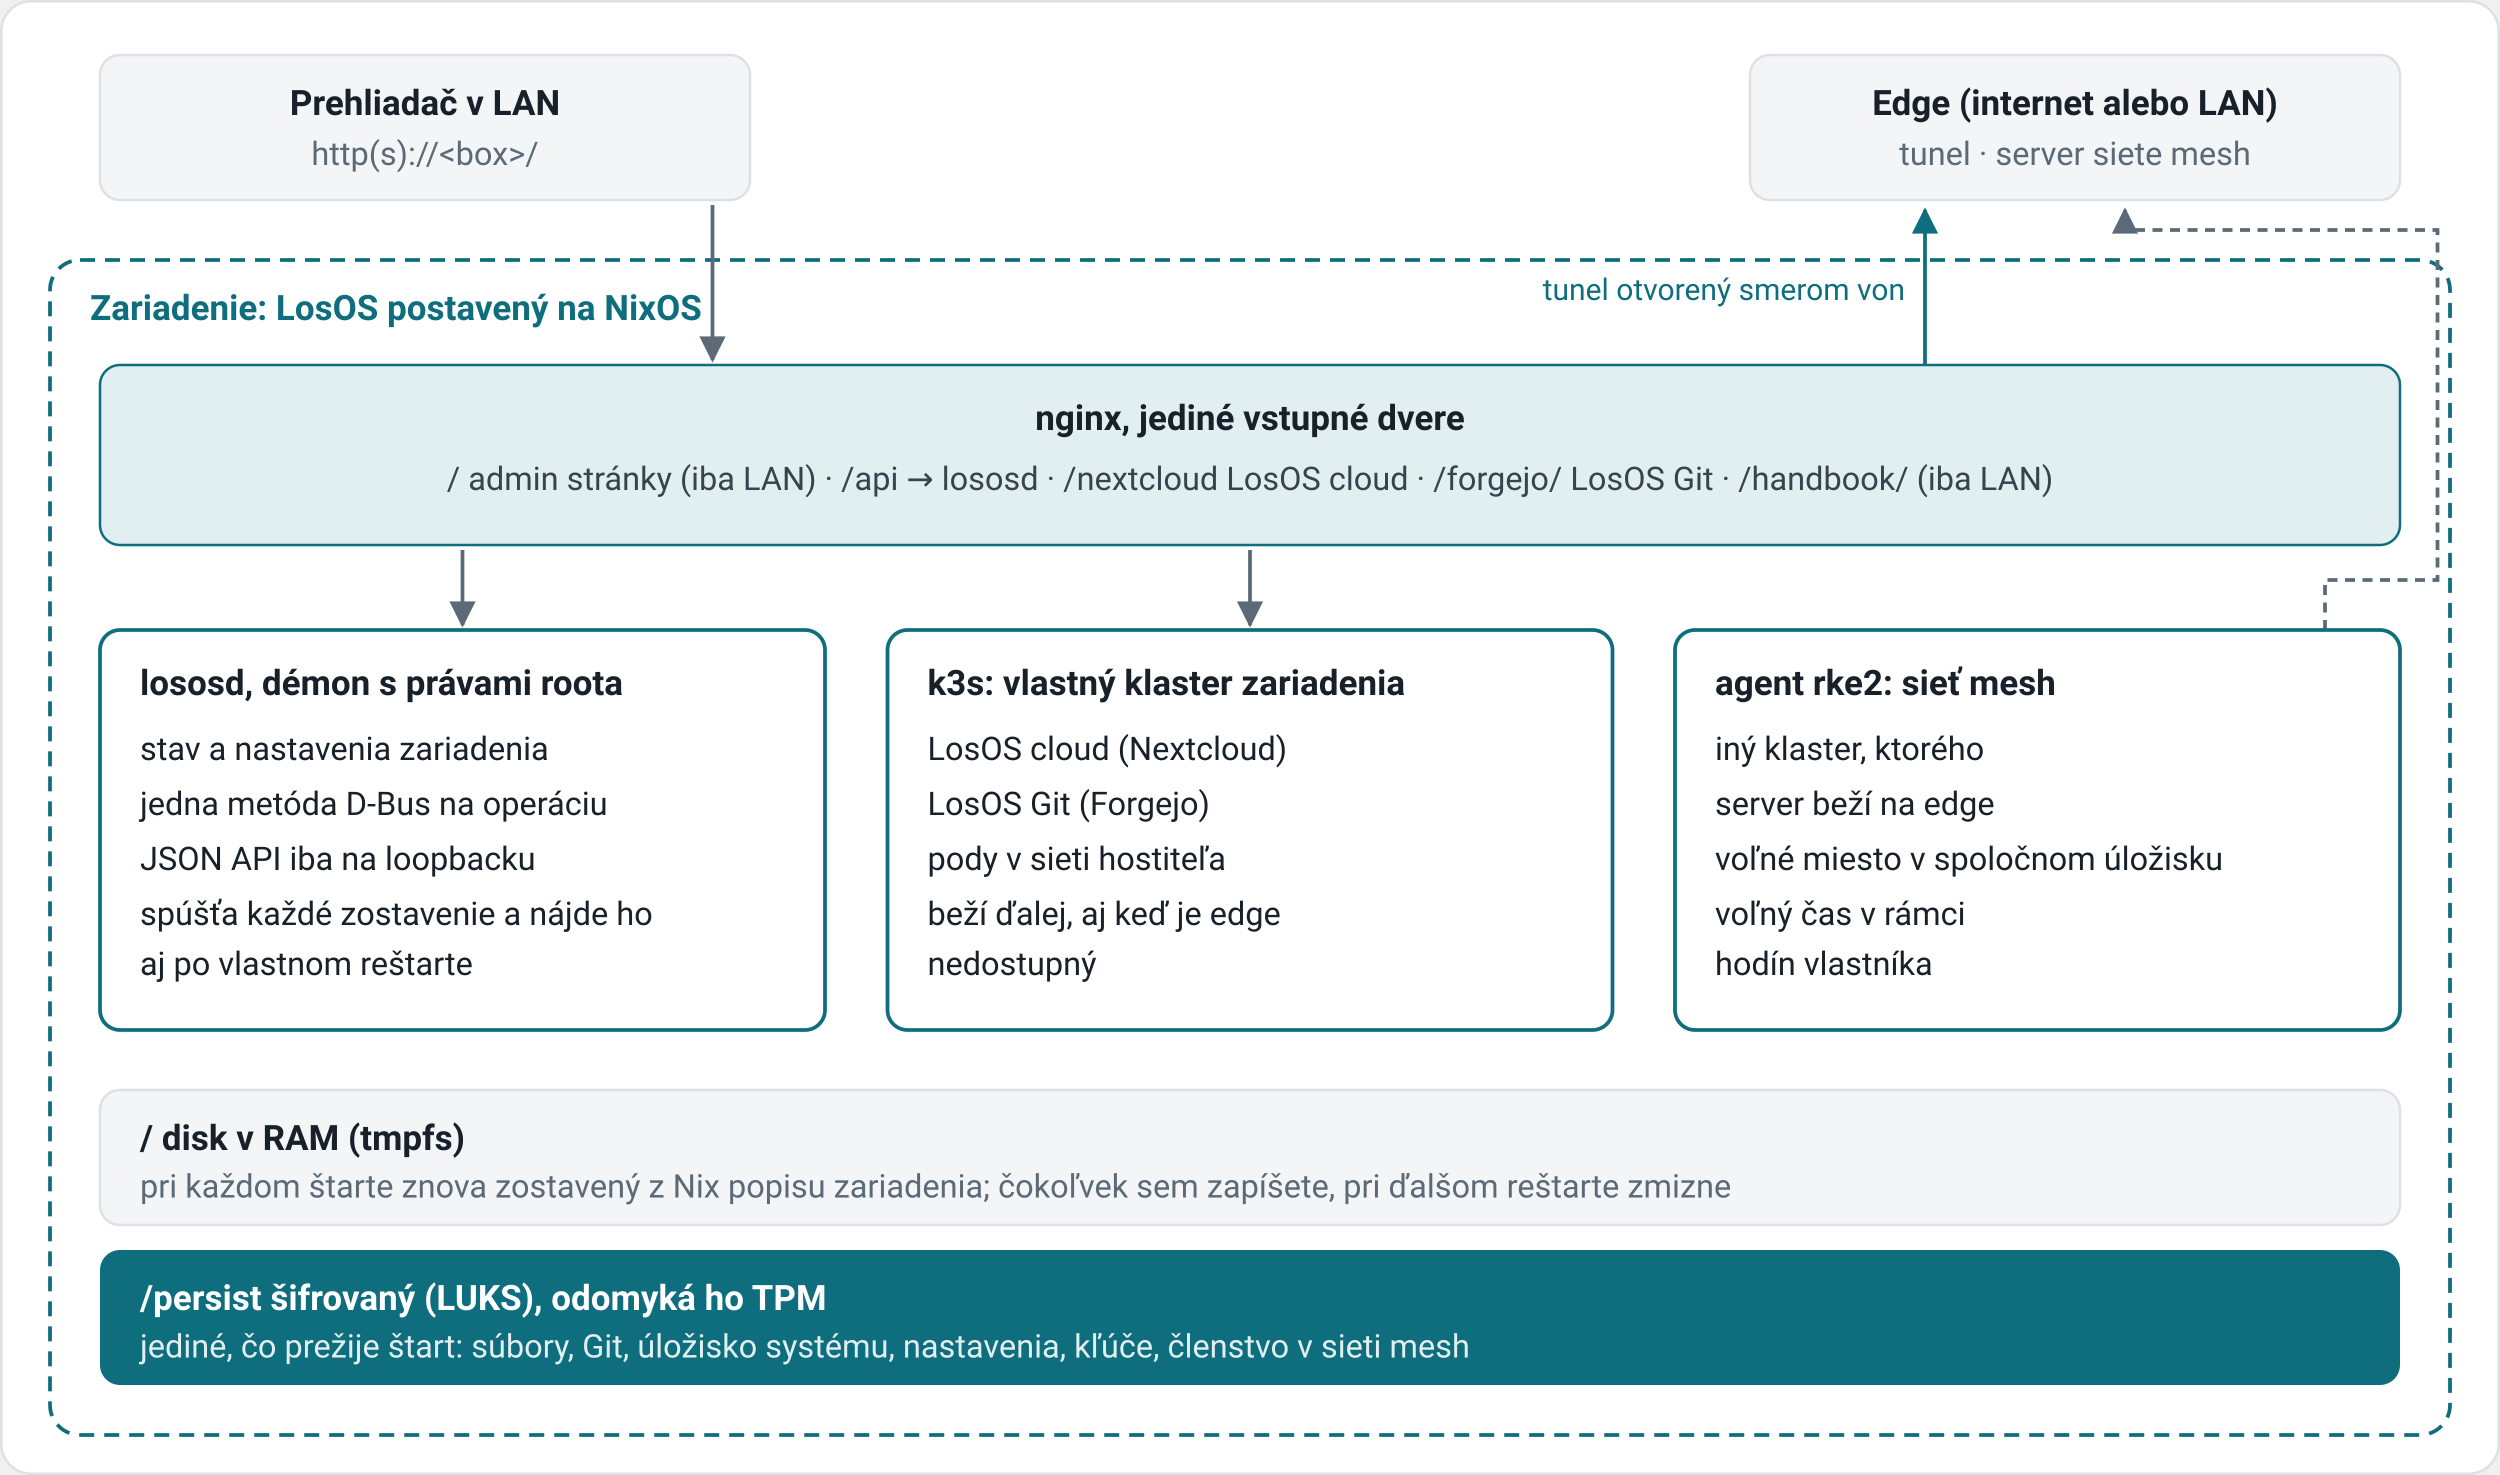
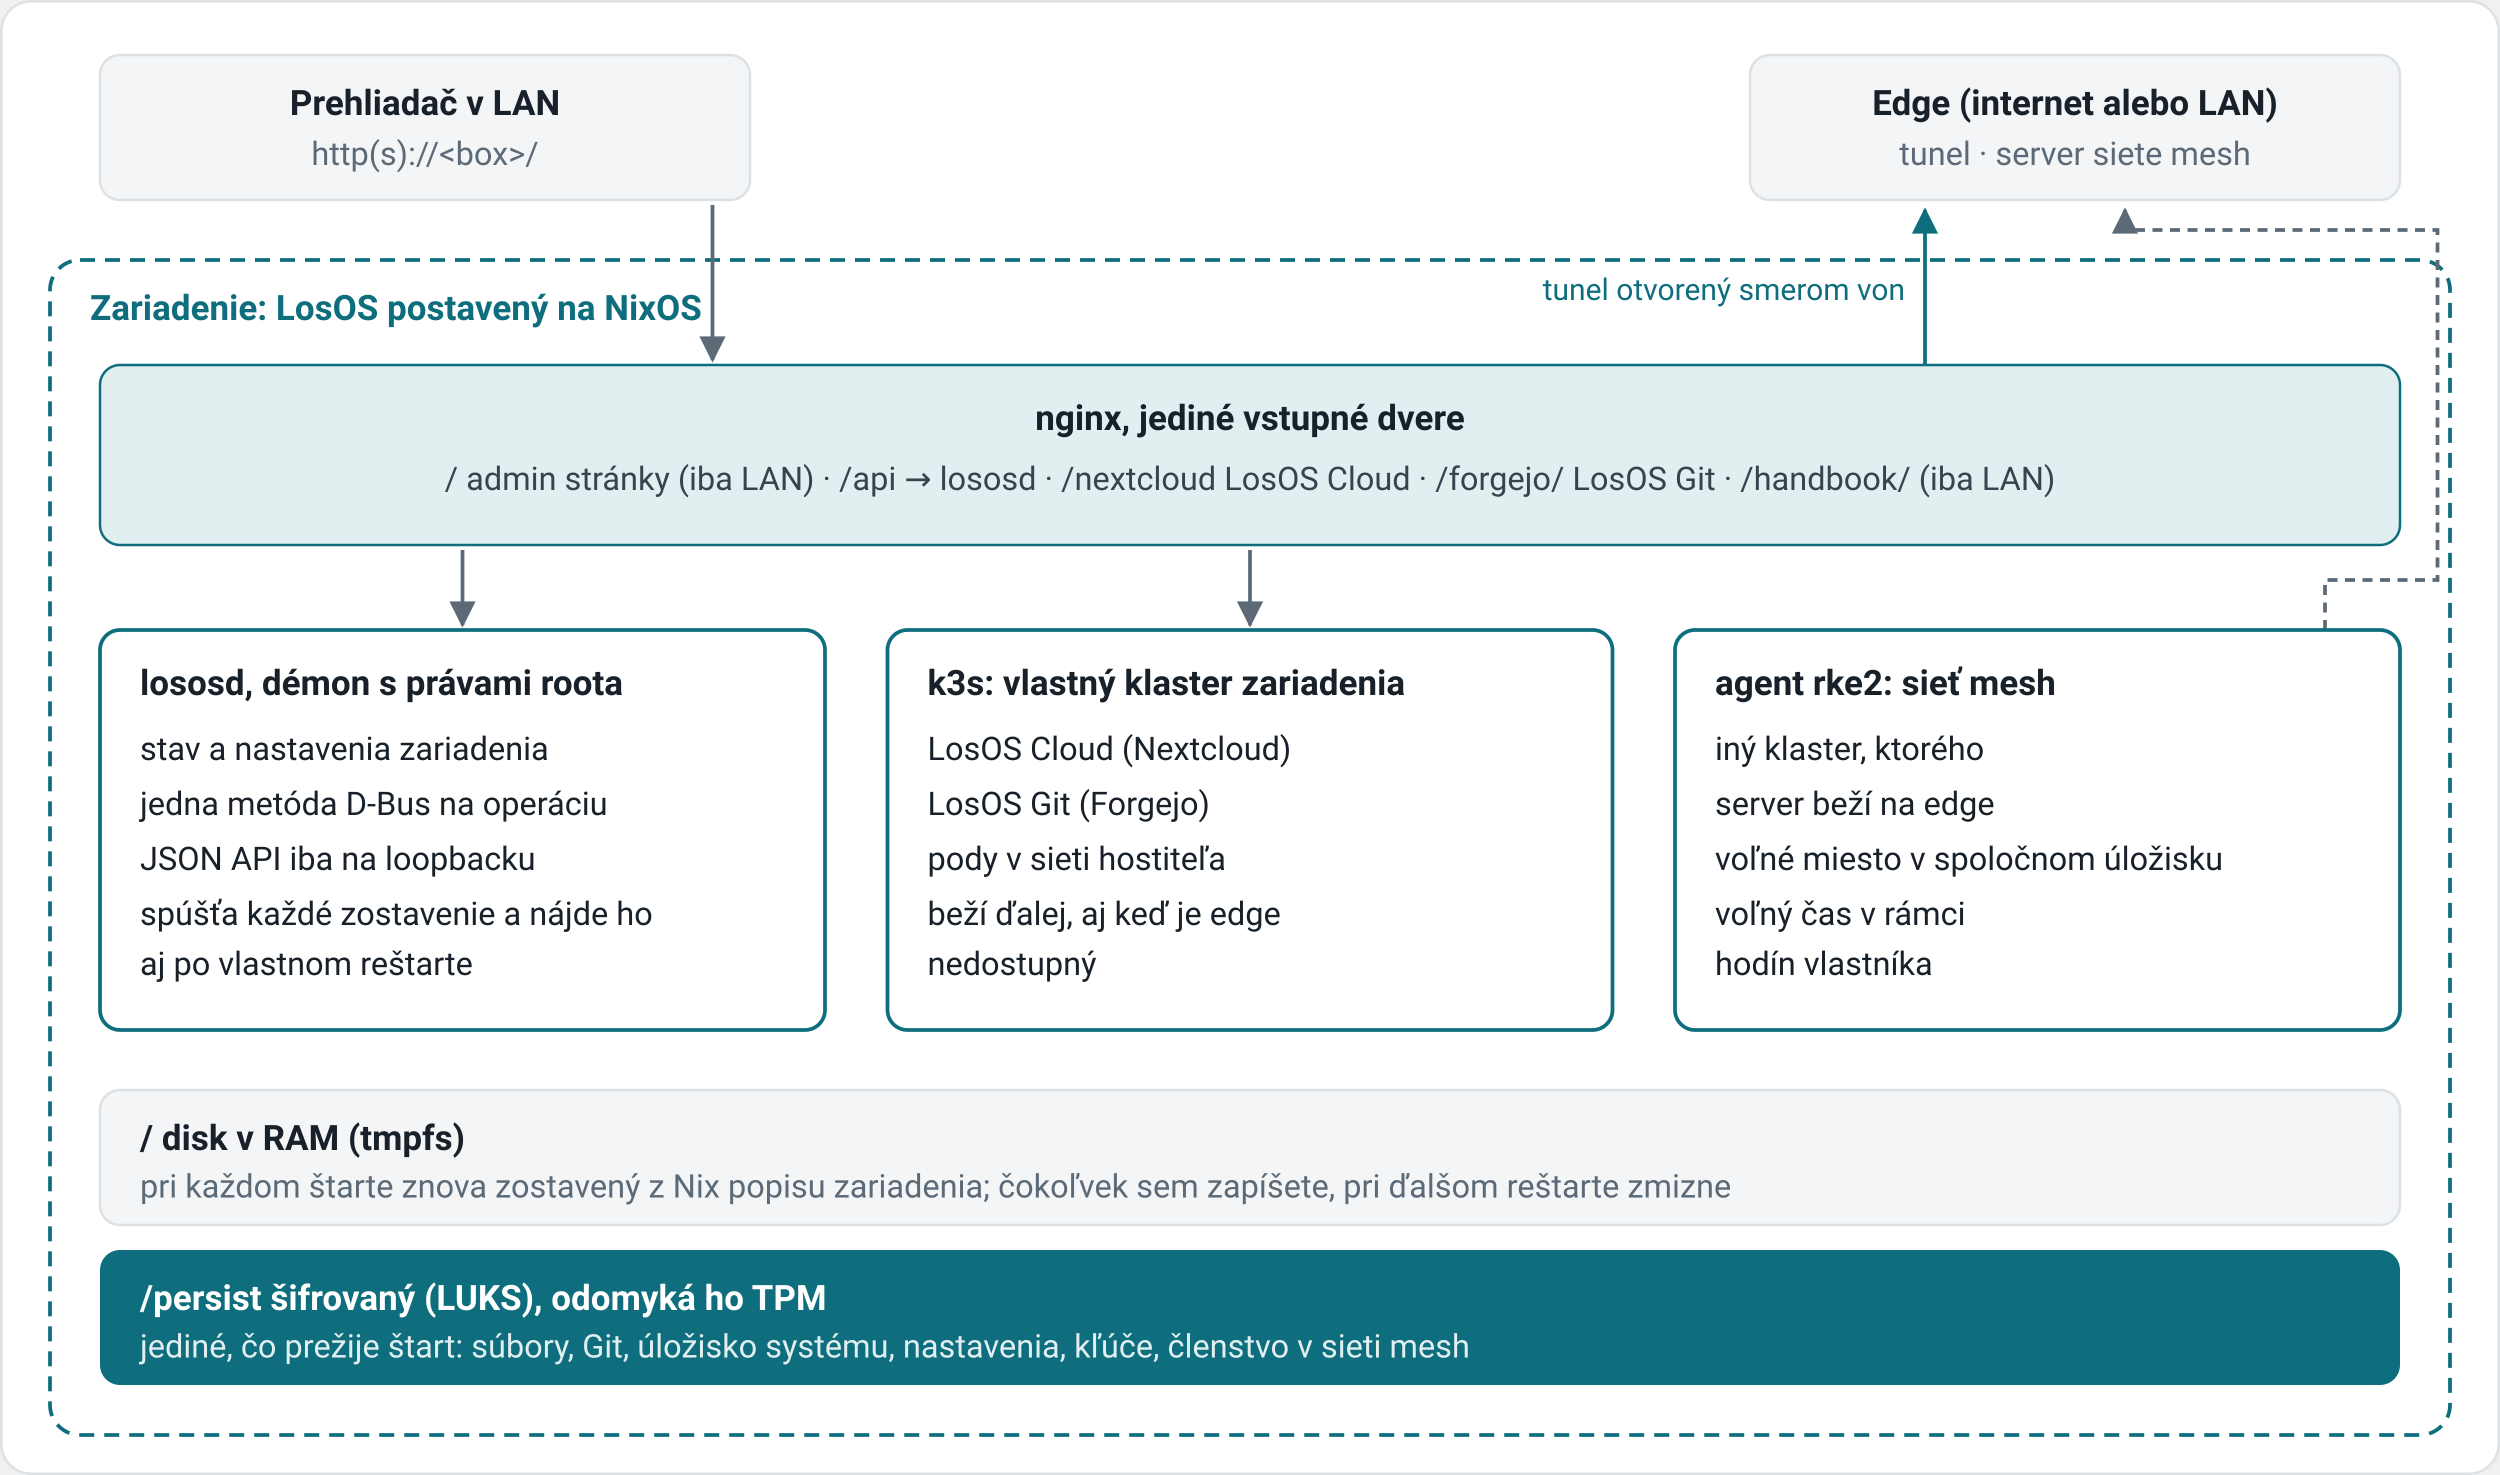
<svg xmlns="http://www.w3.org/2000/svg" xml:lang="sk" width="1000" height="590" viewBox="0 0 1000 590" font-family="system-ui, -apple-system, 'Segoe UI', Roboto, 'DejaVu Sans', sans-serif" font-size="14" fill="#18212a">
  <defs>
    <marker id="ar" viewBox="0 0 10 10" refX="9" refY="5" markerWidth="7" markerHeight="7" orient="auto-start-reverse">
      <path d="M0 0L10 5L0 10z" fill="#5c6a77" />
    </marker>
    <marker id="ac" viewBox="0 0 10 10" refX="9" refY="5" markerWidth="7" markerHeight="7" orient="auto-start-reverse">
      <path d="M0 0L10 5L0 10z" fill="#0e6e7d" />
    </marker>
  </defs>
  <rect x="0.5" y="0.5" width="999" height="589" rx="12" fill="#ffffff" stroke="#dce1e6" />
  <rect x="40" y="22" width="260" height="58" rx="8" fill="#f3f5f7" stroke="#dce1e6" />
  <text x="170" y="46" text-anchor="middle" font-weight="650">Prehliadač v LAN</text>
  <text x="170" y="66" text-anchor="middle" fill="#5c6a77" font-size="13">http(s)://&lt;box&gt;/</text>
  <rect x="700" y="22" width="260" height="58" rx="8" fill="#f3f5f7" stroke="#dce1e6" />
  <text x="830" y="46" text-anchor="middle" font-weight="650">Edge (internet alebo LAN)</text>
  <text x="830" y="66" text-anchor="middle" fill="#5c6a77" font-size="13">tunel · server siete mesh</text>
  <rect x="20" y="104" width="960" height="470" rx="12" fill="none" stroke="#0e6e7d" stroke-width="1.5" stroke-dasharray="6 4" />
  <text x="36" y="128" fill="#0e6e7d" font-weight="650">Zariadenie: LosOS postavený na NixOS</text>
  <line x1="285" y1="82" x2="285" y2="144" stroke="#5c6a77" stroke-width="1.5" marker-end="url(#ar)" />
  <line x1="770" y1="146" x2="770" y2="84" stroke="#0e6e7d" stroke-width="1.5" marker-end="url(#ac)" />
  <text x="762" y="120" text-anchor="end" fill="#0e6e7d" font-size="12">tunel otvorený smerom von</text>
  <rect x="40" y="146" width="920" height="72" rx="8" fill="#e2eff1" stroke="#0e6e7d" />
  <text x="500" y="172" text-anchor="middle" font-weight="650">nginx, jediné vstupné dvere</text>
-   <text x="500" y="196" text-anchor="middle" font-size="13" fill="#37444f">/ admin stránky (iba LAN)   ·   /api → lososd   ·   /nextcloud LosOS cloud   ·   /forgejo/ LosOS Git   ·   /handbook/ (iba LAN)</text>
+   <text x="500" y="196" text-anchor="middle" font-size="13" fill="#37444f">/ admin stránky (iba LAN)   ·   /api → lososd   ·   /nextcloud LosOS Cloud   ·   /forgejo/ LosOS Git   ·   /handbook/ (iba LAN)</text>
  <g stroke="#5c6a77" stroke-width="1.5">
    <line x1="185" y1="220" x2="185" y2="250" marker-end="url(#ar)" />
    <line x1="500" y1="220" x2="500" y2="250" marker-end="url(#ar)" />
  </g>
  <polyline points="930,252 930,232 975,232 975,92 850,92 850,84" fill="none" stroke="#5c6a77" stroke-width="1.5" stroke-dasharray="4 3" marker-end="url(#ar)" />
  <rect x="40" y="252" width="290" height="160" rx="8" fill="#ffffff" stroke="#0e6e7d" stroke-width="1.5" />
  <text x="56" y="278" font-weight="650">lososd, démon s právami roota</text>
  <text x="56" y="304" font-size="13">stav a nastavenia zariadenia</text>
  <text x="56" y="326" font-size="13">jedna metóda D-Bus na operáciu</text>
  <text x="56" y="348" font-size="13">JSON API iba na loopbacku</text>
  <text x="56" y="370" font-size="13">spúšťa každé zostavenie a nájde ho</text>
  <text x="56" y="390" font-size="13">aj po vlastnom reštarte</text>
  <rect x="355" y="252" width="290" height="160" rx="8" fill="#ffffff" stroke="#0e6e7d" stroke-width="1.5" />
  <text x="371" y="278" font-weight="650">k3s: vlastný klaster zariadenia</text>
-   <text x="371" y="304" font-size="13">LosOS cloud (Nextcloud)</text>
+   <text x="371" y="304" font-size="13">LosOS Cloud (Nextcloud)</text>
  <text x="371" y="326" font-size="13">LosOS Git (Forgejo)</text>
  <text x="371" y="348" font-size="13">pody v sieti hostiteľa</text>
  <text x="371" y="370" font-size="13">beží ďalej, aj keď je edge</text>
  <text x="371" y="390" font-size="13">nedostupný</text>
  <rect x="670" y="252" width="290" height="160" rx="8" fill="#ffffff" stroke="#0e6e7d" stroke-width="1.5" />
  <text x="686" y="278" font-weight="650">agent rke2: sieť mesh</text>
  <text x="686" y="304" font-size="13">iný klaster, ktorého</text>
  <text x="686" y="326" font-size="13">server beží na edge</text>
  <text x="686" y="348" font-size="13">voľné miesto v spoločnom úložisku</text>
  <text x="686" y="370" font-size="13">voľný čas v rámci</text>
  <text x="686" y="390" font-size="13">hodín vlastníka</text>
  <rect x="40" y="436" width="920" height="54" rx="8" fill="#f3f5f7" stroke="#dce1e6" />
  <text x="56" y="460" font-weight="650">/   disk v RAM (tmpfs)</text>
  <text x="56" y="479" font-size="13" fill="#5c6a77">pri každom štarte znova zostavený z Nix popisu zariadenia; čokoľvek sem zapíšete, pri ďalšom reštarte zmizne</text>
  <rect x="40" y="500" width="920" height="54" rx="8" fill="#0e6e7d" />
  <text x="56" y="524" font-weight="650" fill="#ffffff">/persist   šifrovaný (LUKS), odomyká ho TPM</text>
  <text x="56" y="543" font-size="13" fill="#e2eff1">jediné, čo prežije štart: súbory, Git, úložisko systému, nastavenia, kľúče, členstvo v sieti mesh</text>
</svg>
